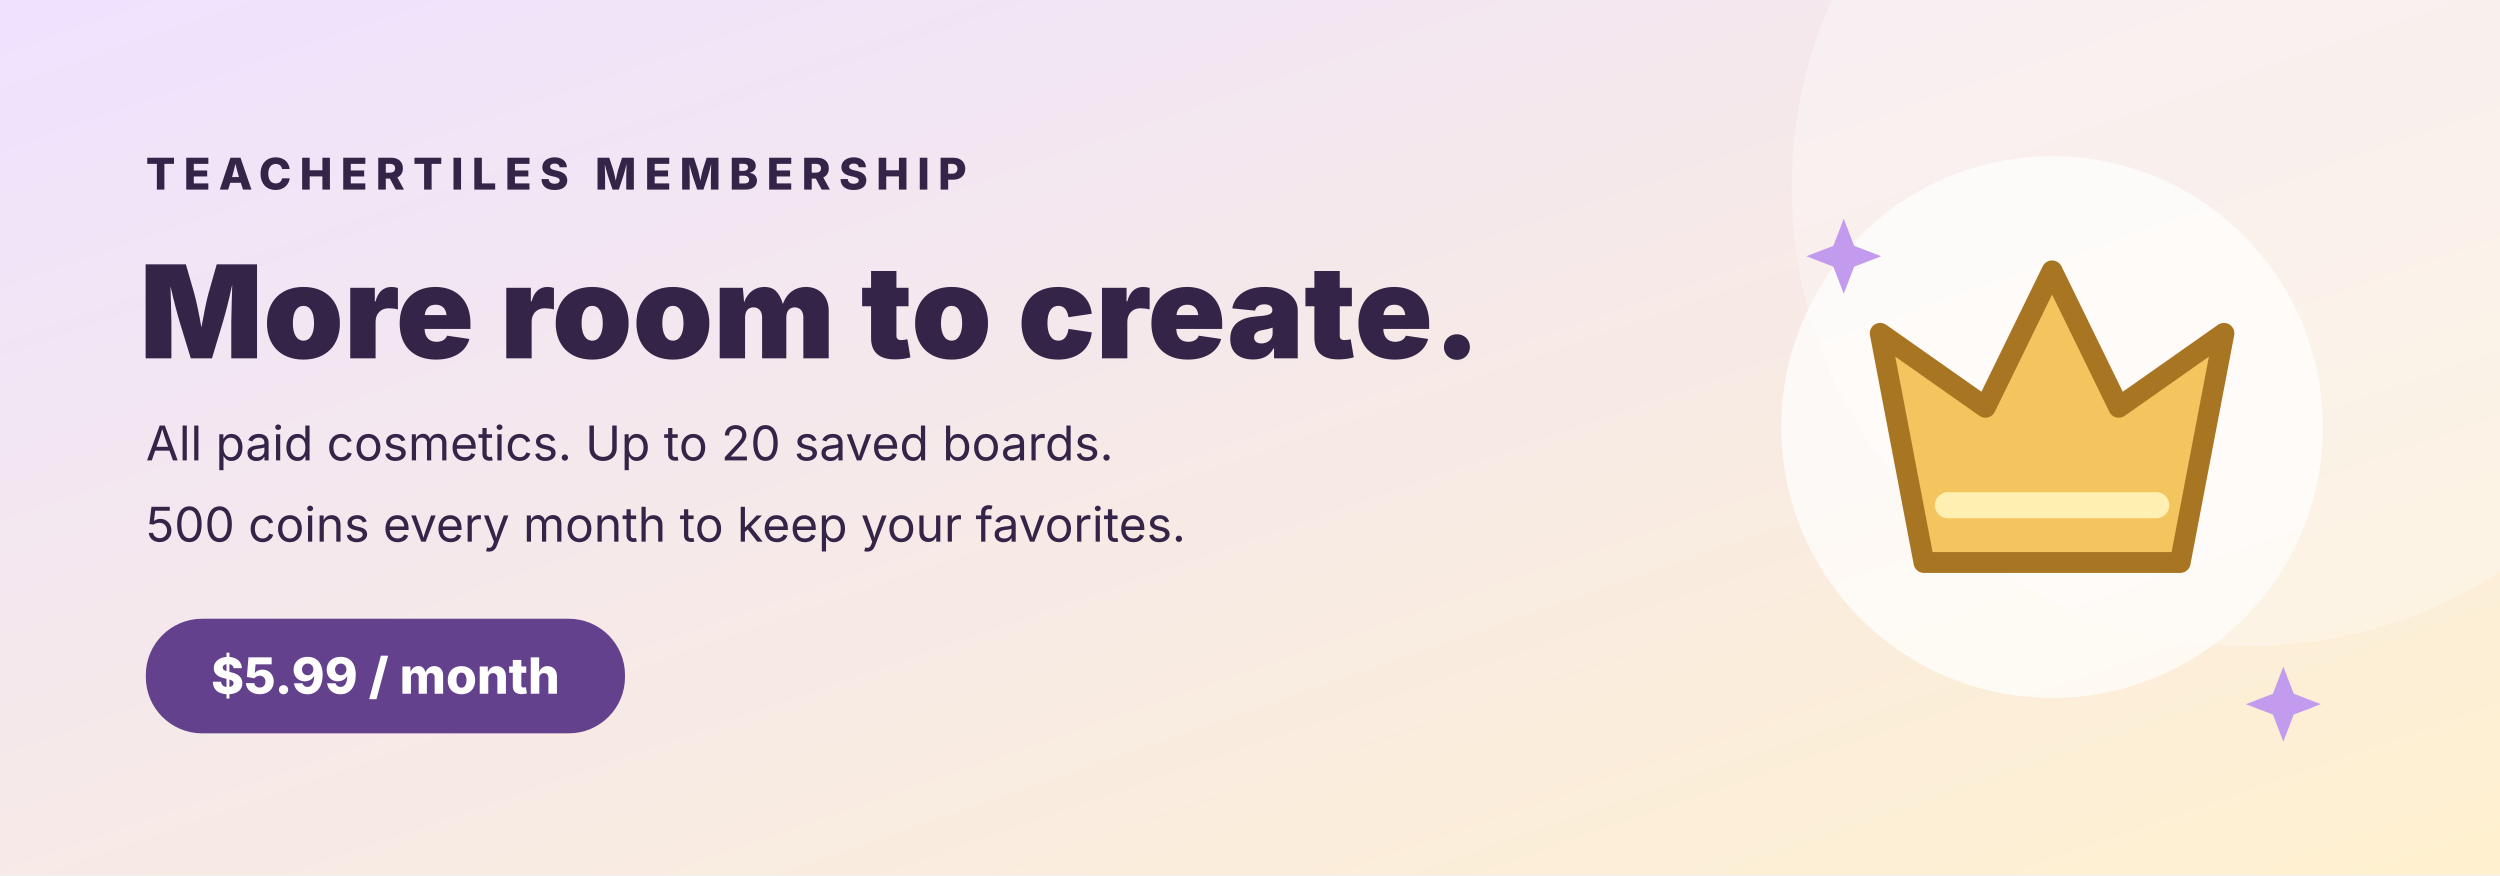
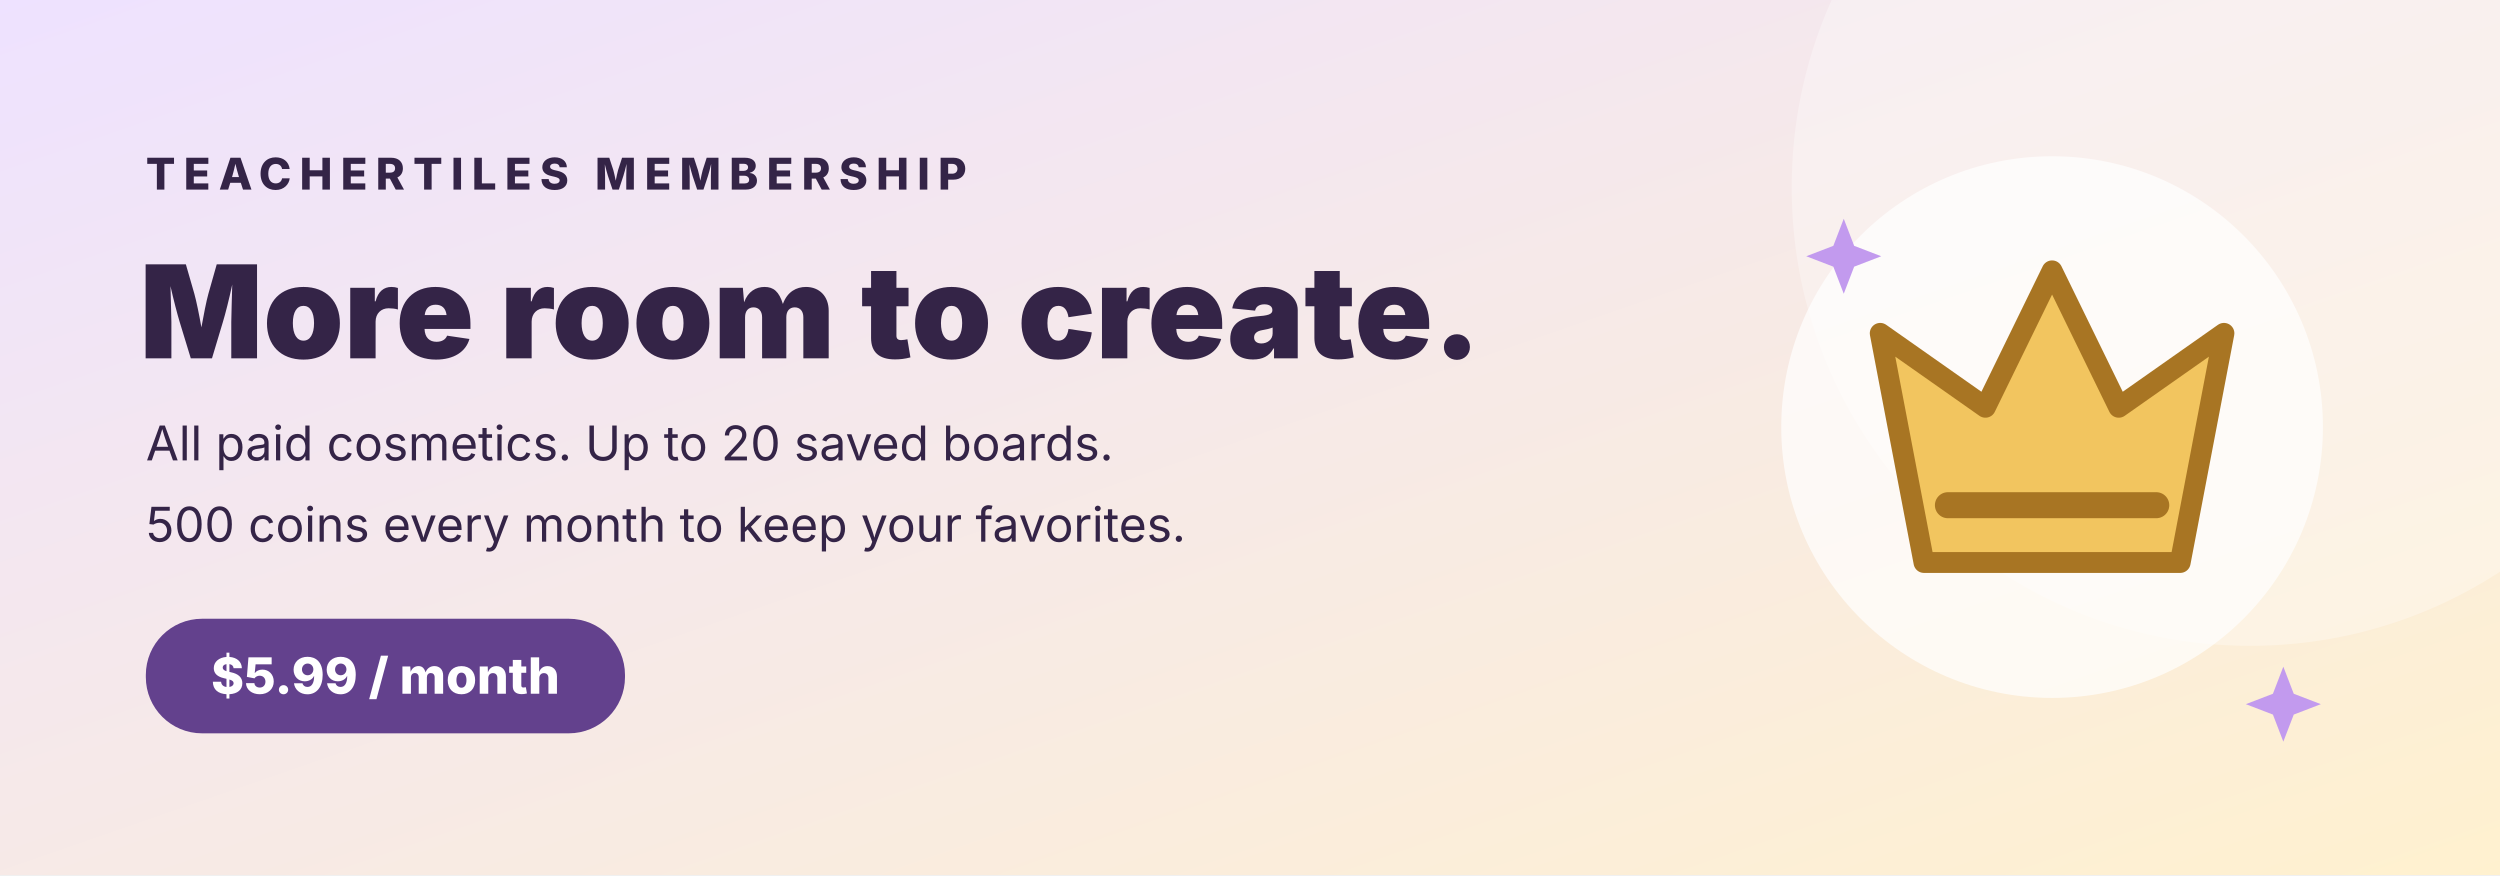
<svg xmlns="http://www.w3.org/2000/svg" viewBox="0 0 1200 420">
  <defs>
    <linearGradient id="bg" x2="1" y2="1">
      <stop stop-color="#eee2ff" />
      <stop offset="1" stop-color="#fff1cf" />
    </linearGradient>
    <linearGradient id="gold" x2="0" y2="1">
      <stop stop-color="#ffdc74" />
      <stop offset="1" stop-color="#e7a92f" />
    </linearGradient>
  </defs>
  <rect width="1200" height="420" fill="url(#bg)" />
  <circle cx="1080" cy="90" r="220" fill="#fff" opacity=".3" />
  <g font-family="Inter,Arial,sans-serif" fill="#342447">
    <text x="70" y="91" font-size="21" font-weight="800" letter-spacing="4">TEACHERTILES MEMBERSHIP</text>
    <text x="67" y="172" font-size="62" font-weight="900">More room to create.</text>
    <text x="70" y="221" font-size="23">All paid cosmetics. Up to 20 saved boards.</text>
    <text x="70" y="260" font-size="23">500 coins every month to keep your favorites.</text>
    <rect x="70" y="297" width="230" height="55" rx="27" fill="#63418d" />
    <text x="185" y="333" text-anchor="middle" font-size="24" font-weight="800" fill="white">$5.99 / month</text>
  </g>
  <g transform="translate(865 85)">
    <circle cx="120" cy="120" r="130" fill="white" opacity=".7" />
    <g transform="scale(5)">
      <path d="m7.5 15 10.1 7.1L24 9l6.4 13.1L40.5 15l-4.2 22H11.7L7.5 15Z" fill="#f2c55f" stroke="#a87523" stroke-width="2" stroke-linejoin="round" />
-       <path d="M14 31.5h20" fill="none" stroke="#fff0b1" stroke-width="2.5" stroke-linecap="round" />
+       <path d="M14 31.5h20" fill="none" stroke="#a87523" stroke-width="2.5" stroke-linecap="round" />
    </g>
    <path d="m20 20 5 13 13 5-13 5-5 13-5-13-13-5 13-5Z" fill="#c29aee" />
    <path d="m231 235 5 13 13 5-13 5-5 13-5-13-13-5 13-5Z" fill="#c29aee" />
  </g>
</svg>
